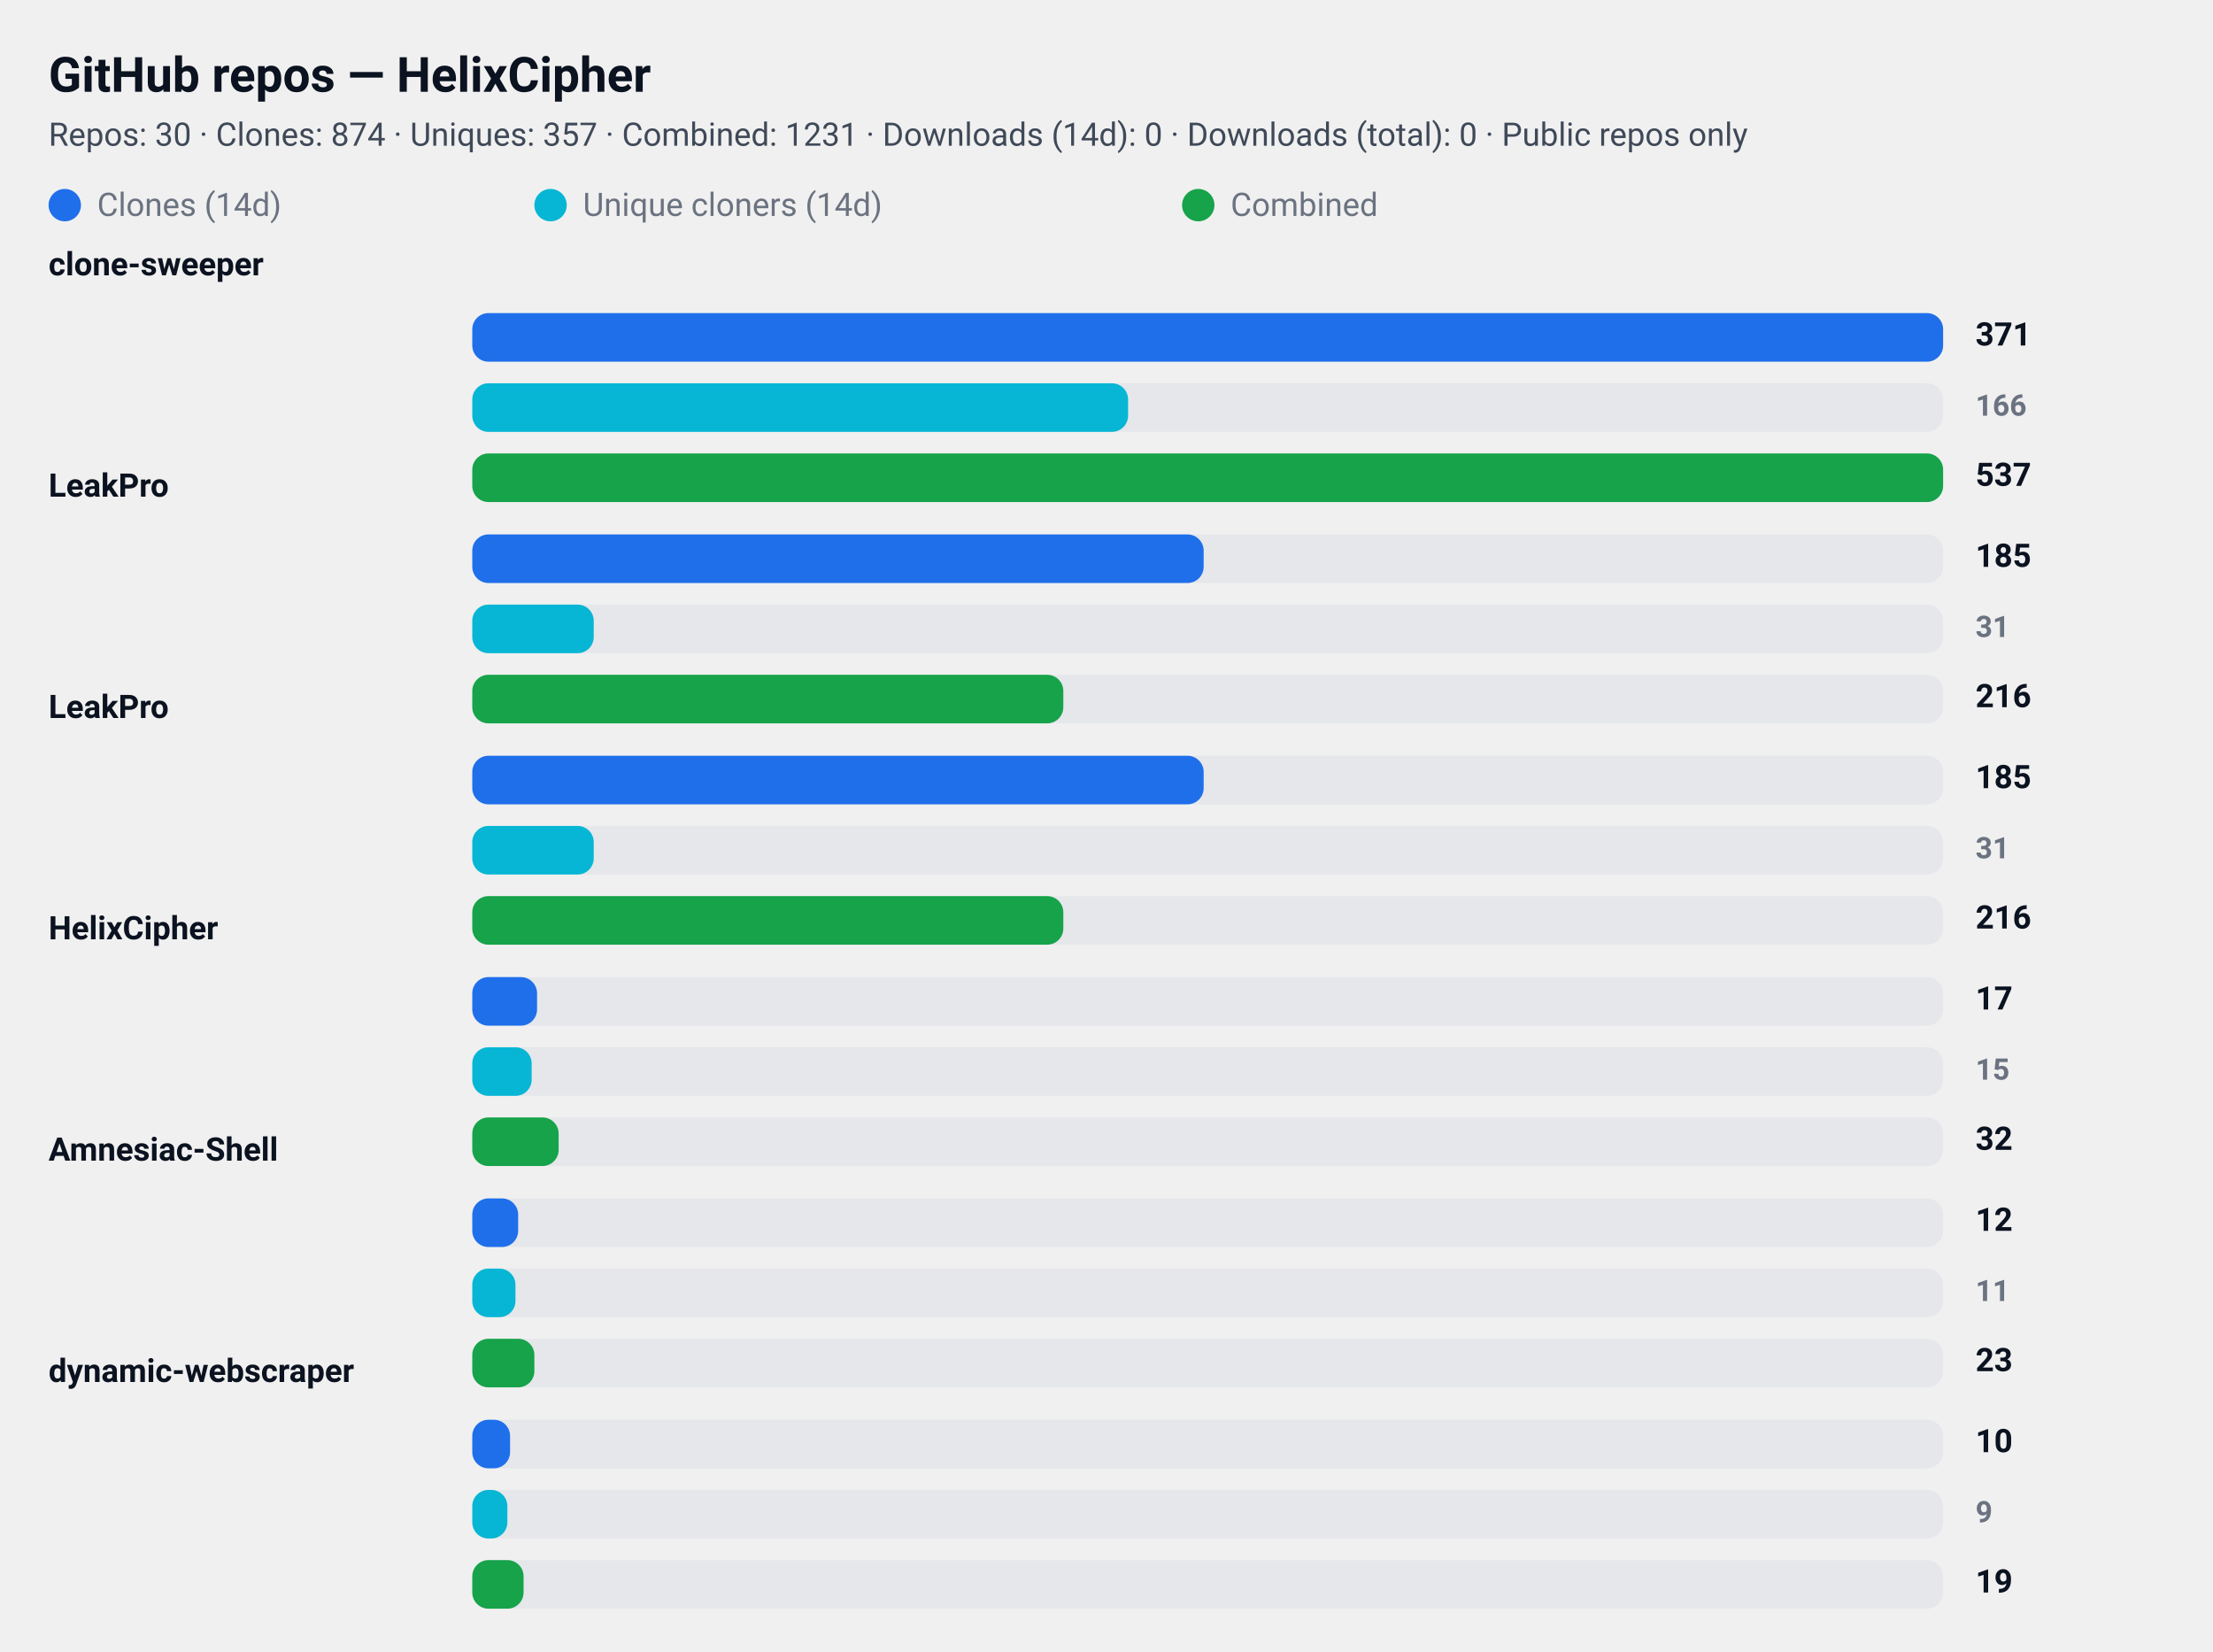
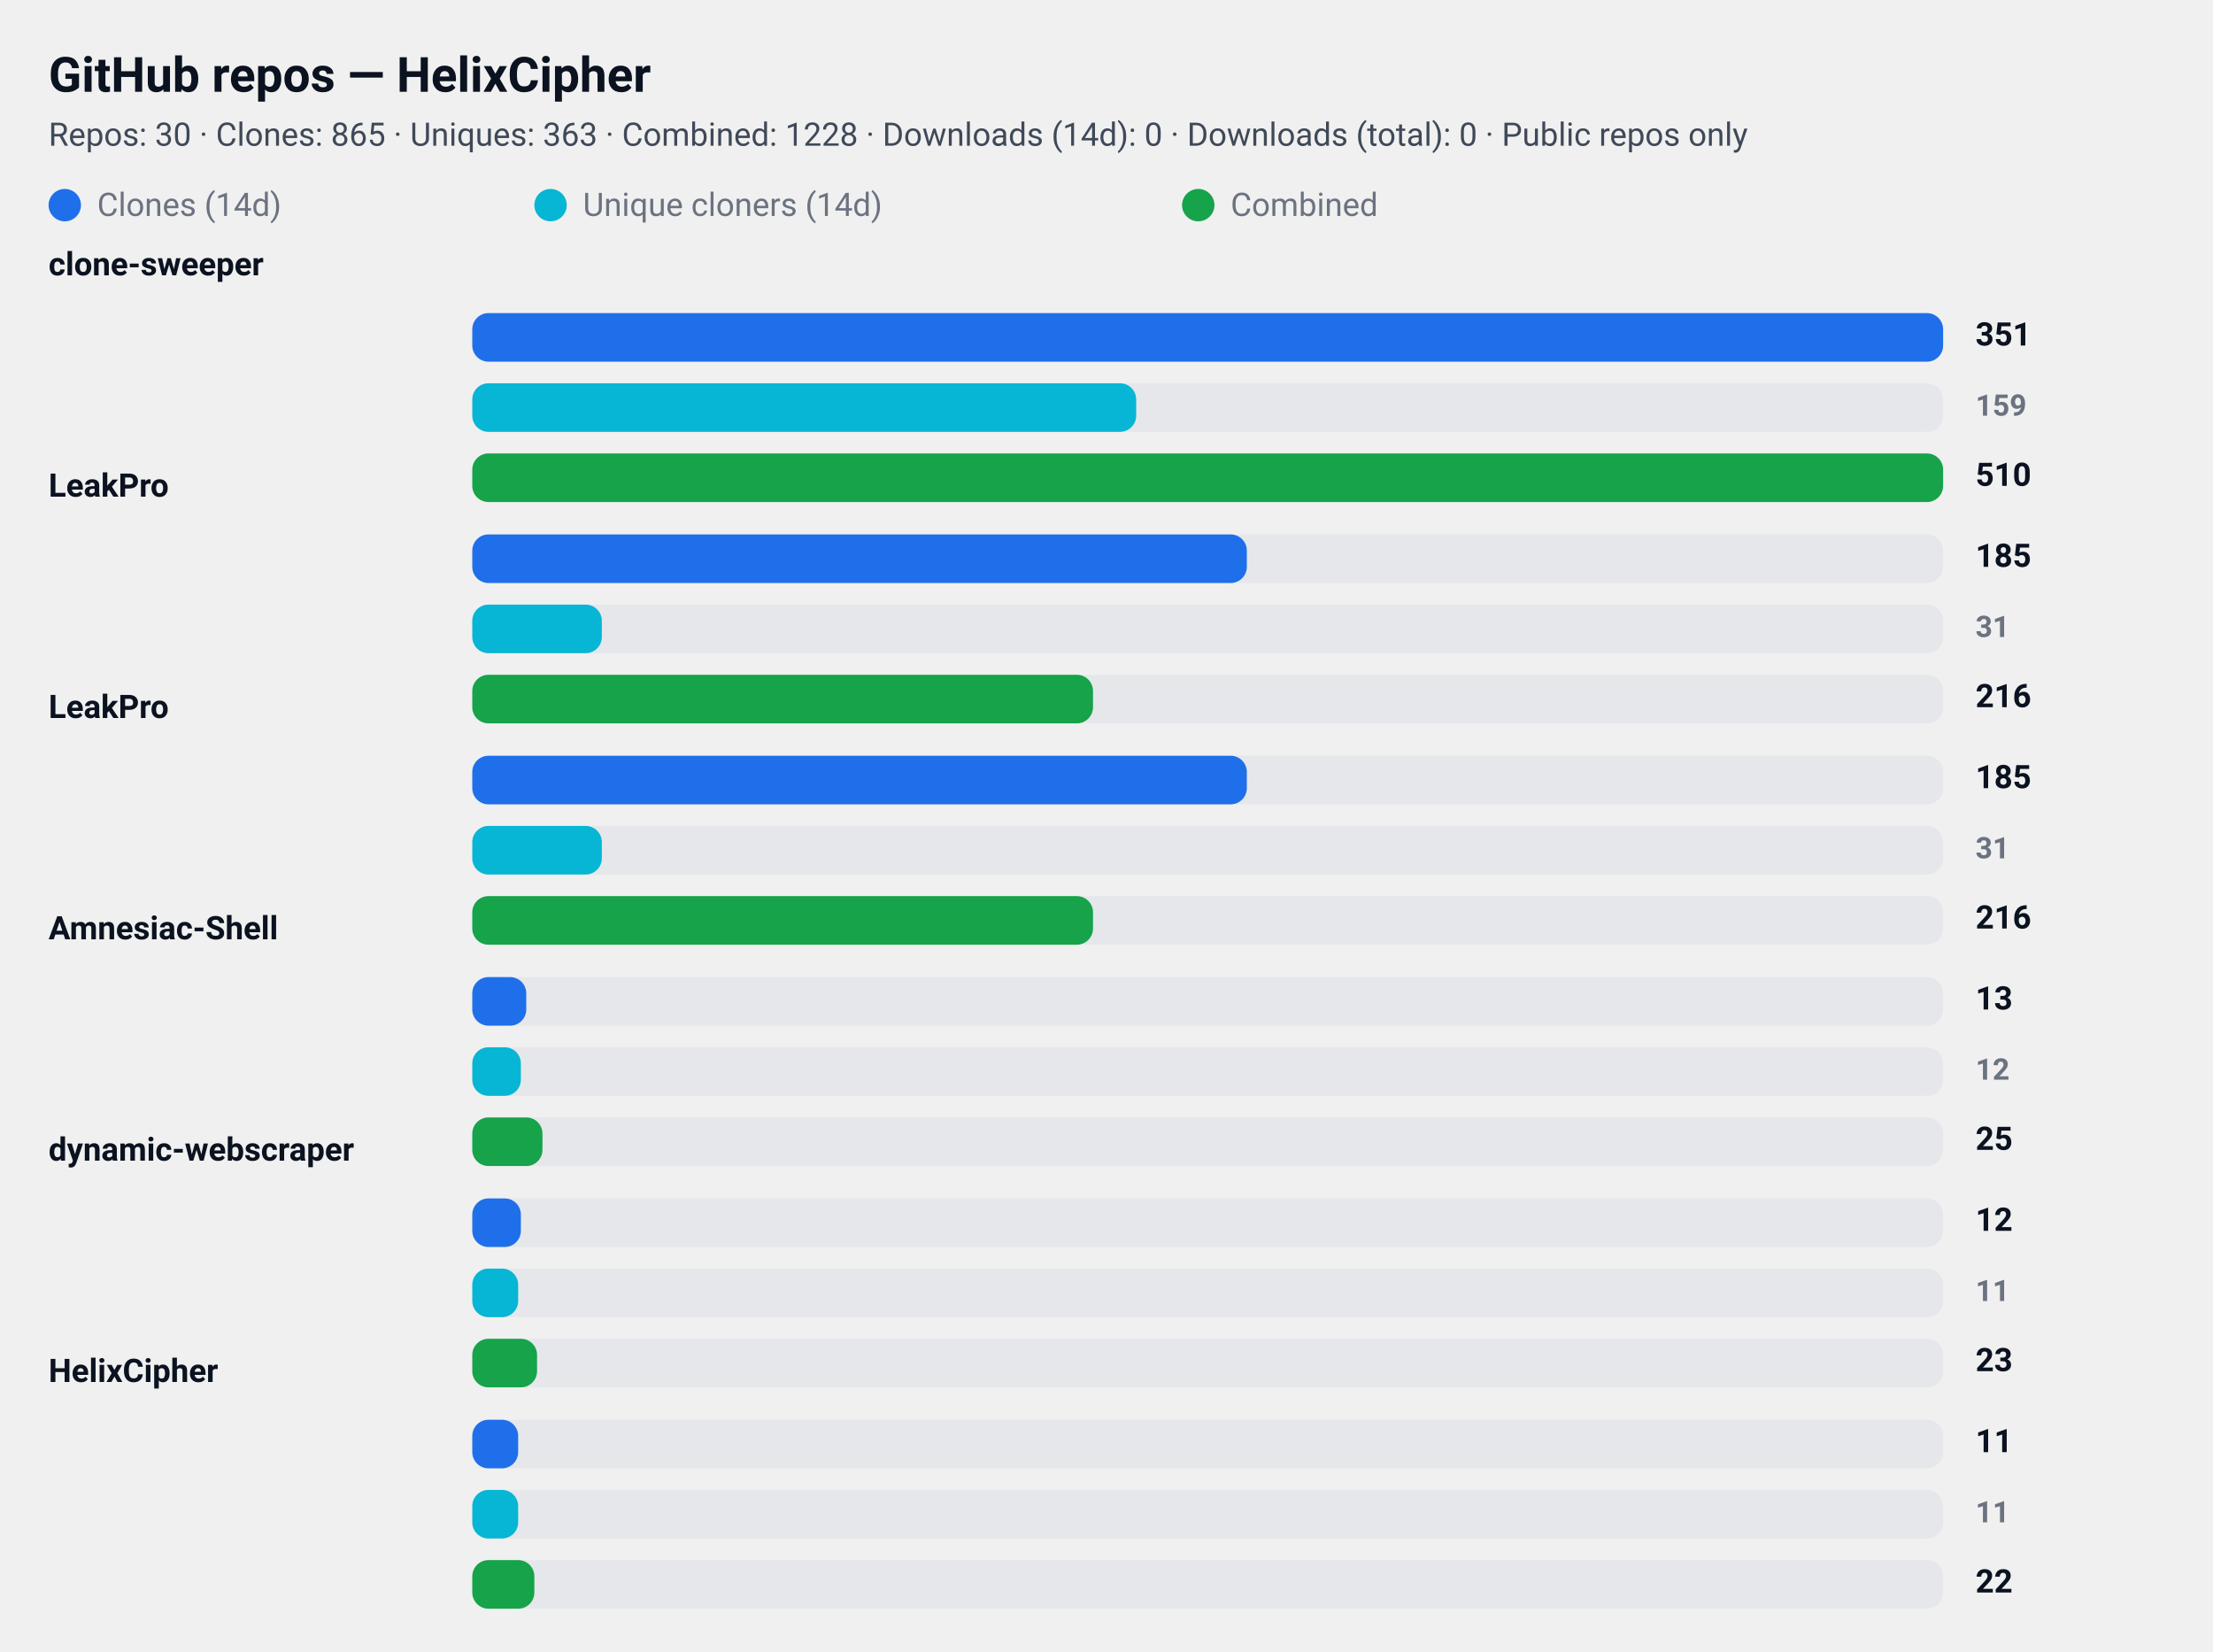
<svg xmlns="http://www.w3.org/2000/svg" width="820" height="612" viewBox="0 0 820 612" role="img" aria-label="GitHub repository clone statistics">
  <style>
  .card  { font-family: "Segoe UI", Roboto, "Helvetica Neue", Arial, sans-serif; }
  .title { font-weight: 700; font-size: 18px; fill: #0b1220; }
  .meta  { font-weight: 400; font-size: 12px; fill: #374151; opacity: 0.95; }
  .label { font-weight: 600; font-size: 12px; fill: #0b1220; }
  .count { font-weight: 700; font-size: 12px; fill: #0b1220; text-anchor: start; }
  .count-small { font-weight: 600; font-size: 11px; fill:#6b7280; text-anchor: start; }
  .muted { font-size:12px; fill:#6b7280; }

  .bar-clone { fill: #1f6feb; rx:6; }
  .bar-uniq  { fill: #06b6d4; rx:6; }
  .bar-comb  { fill: #16a34a; rx:6; }

  .bar-bg { fill: #e5e7eb; rx:6; }
  @media (prefers-color-scheme: dark) {
    .title, .meta, .label, .count, .count-small, .muted { fill: #ffffff; }
    .meta, .count-small { opacity: 0.9; }
  }
</style>
  <rect x="0" y="0" width="820" height="612" rx="12" fill="transparent" />
  <text x="18" y="34" class="title card">GitHub repos — HelixCipher</text>
-   <text x="18" y="54" class="meta card">Repos: 30 · Clones: 874 · Uniques: 357 · Combined: 1231 · Downloads (14d): 0 · Downloads (total): 0 · Public repos only</text>
+   <text x="18" y="54" class="meta card">Repos: 30 · Clones: 865 · Uniques: 363 · Combined: 1228 · Downloads (14d): 0 · Downloads (total): 0 · Public repos only</text>
  <g id="legend">
    <rect x="18" y="70" width="12" height="12" class="bar-clone" />
    <text x="36" y="80" class="muted card">Clones (14d)</text>
    <rect x="198" y="70" width="12" height="12" class="bar-uniq" />
    <text x="216" y="80" class="muted card">Unique cloners (14d)</text>
    <rect x="438" y="70" width="12" height="12" class="bar-comb" />
    <text x="456" y="80" class="muted card">Combined</text>
  </g>
  <text x="18" y="102" class="label card">clone-sweeper</text>
  <rect x="175" y="116" width="545" height="18" class="bar-bg" />
  <rect x="175" y="116" width="545" height="18" class="bar-clone" />
-   <text x="732" y="128" class="count card">371</text>
+   <text x="732" y="128" class="count card">351</text>
  <rect x="175" y="142" width="545" height="18" class="bar-bg" />
-   <rect x="175" y="142" width="243" height="18" class="bar-uniq" />
-   <text x="732" y="154" class="count-small card">166</text>
+   <rect x="175" y="142" width="246" height="18" class="bar-uniq" />
+   <text x="732" y="154" class="count-small card">159</text>
  <rect x="175" y="168" width="545" height="18" class="bar-bg" />
  <rect x="175" y="168" width="545" height="18" class="bar-comb" />
-   <text x="732" y="180" class="count card">537</text>
+   <text x="732" y="180" class="count card">510</text>
  <text x="18" y="184" class="label card">LeakPro</text>
  <rect x="175" y="198" width="545" height="18" class="bar-bg" />
-   <rect x="175" y="198" width="271" height="18" class="bar-clone" />
+   <rect x="175" y="198" width="287" height="18" class="bar-clone" />
  <text x="732" y="210" class="count card">185</text>
  <rect x="175" y="224" width="545" height="18" class="bar-bg" />
-   <rect x="175" y="224" width="45" height="18" class="bar-uniq" />
+   <rect x="175" y="224" width="48" height="18" class="bar-uniq" />
  <text x="732" y="236" class="count-small card">31</text>
  <rect x="175" y="250" width="545" height="18" class="bar-bg" />
-   <rect x="175" y="250" width="219" height="18" class="bar-comb" />
+   <rect x="175" y="250" width="230" height="18" class="bar-comb" />
  <text x="732" y="262" class="count card">216</text>
  <text x="18" y="266" class="label card">LeakPro</text>
  <rect x="175" y="280" width="545" height="18" class="bar-bg" />
-   <rect x="175" y="280" width="271" height="18" class="bar-clone" />
+   <rect x="175" y="280" width="287" height="18" class="bar-clone" />
  <text x="732" y="292" class="count card">185</text>
  <rect x="175" y="306" width="545" height="18" class="bar-bg" />
-   <rect x="175" y="306" width="45" height="18" class="bar-uniq" />
+   <rect x="175" y="306" width="48" height="18" class="bar-uniq" />
  <text x="732" y="318" class="count-small card">31</text>
  <rect x="175" y="332" width="545" height="18" class="bar-bg" />
-   <rect x="175" y="332" width="219" height="18" class="bar-comb" />
+   <rect x="175" y="332" width="230" height="18" class="bar-comb" />
  <text x="732" y="344" class="count card">216</text>
-   <text x="18" y="348" class="label card">HelixCipher</text>
+   <text x="18" y="348" class="label card">Amnesiac-Shell</text>
  <rect x="175" y="362" width="545" height="18" class="bar-bg" />
-   <rect x="175" y="362" width="24" height="18" class="bar-clone" />
-   <text x="732" y="374" class="count card">17</text>
+   <rect x="175" y="362" width="20" height="18" class="bar-clone" />
+   <text x="732" y="374" class="count card">13</text>
  <rect x="175" y="388" width="545" height="18" class="bar-bg" />
-   <rect x="175" y="388" width="22" height="18" class="bar-uniq" />
-   <text x="732" y="400" class="count-small card">15</text>
+   <rect x="175" y="388" width="18" height="18" class="bar-uniq" />
+   <text x="732" y="400" class="count-small card">12</text>
  <rect x="175" y="414" width="545" height="18" class="bar-bg" />
-   <rect x="175" y="414" width="32" height="18" class="bar-comb" />
-   <text x="732" y="426" class="count card">32</text>
-   <text x="18" y="430" class="label card">Amnesiac-Shell</text>
+   <rect x="175" y="414" width="26" height="18" class="bar-comb" />
+   <text x="732" y="426" class="count card">25</text>
+   <text x="18" y="430" class="label card">dynamic-webscraper</text>
  <rect x="175" y="444" width="545" height="18" class="bar-bg" />
-   <rect x="175" y="444" width="17" height="18" class="bar-clone" />
+   <rect x="175" y="444" width="18" height="18" class="bar-clone" />
  <text x="732" y="456" class="count card">12</text>
  <rect x="175" y="470" width="545" height="18" class="bar-bg" />
-   <rect x="175" y="470" width="16" height="18" class="bar-uniq" />
+   <rect x="175" y="470" width="17" height="18" class="bar-uniq" />
  <text x="732" y="482" class="count-small card">11</text>
  <rect x="175" y="496" width="545" height="18" class="bar-bg" />
-   <rect x="175" y="496" width="23" height="18" class="bar-comb" />
+   <rect x="175" y="496" width="24" height="18" class="bar-comb" />
  <text x="732" y="508" class="count card">23</text>
-   <text x="18" y="512" class="label card">dynamic-webscraper</text>
+   <text x="18" y="512" class="label card">HelixCipher</text>
  <rect x="175" y="526" width="545" height="18" class="bar-bg" />
-   <rect x="175" y="526" width="14" height="18" class="bar-clone" />
-   <text x="732" y="538" class="count card">10</text>
+   <rect x="175" y="526" width="17" height="18" class="bar-clone" />
+   <text x="732" y="538" class="count card">11</text>
  <rect x="175" y="552" width="545" height="18" class="bar-bg" />
-   <rect x="175" y="552" width="13" height="18" class="bar-uniq" />
-   <text x="732" y="564" class="count-small card">9</text>
+   <rect x="175" y="552" width="17" height="18" class="bar-uniq" />
+   <text x="732" y="564" class="count-small card">11</text>
  <rect x="175" y="578" width="545" height="18" class="bar-bg" />
-   <rect x="175" y="578" width="19" height="18" class="bar-comb" />
-   <text x="732" y="590" class="count card">19</text>
+   <rect x="175" y="578" width="23" height="18" class="bar-comb" />
+   <text x="732" y="590" class="count card">22</text>
</svg>
